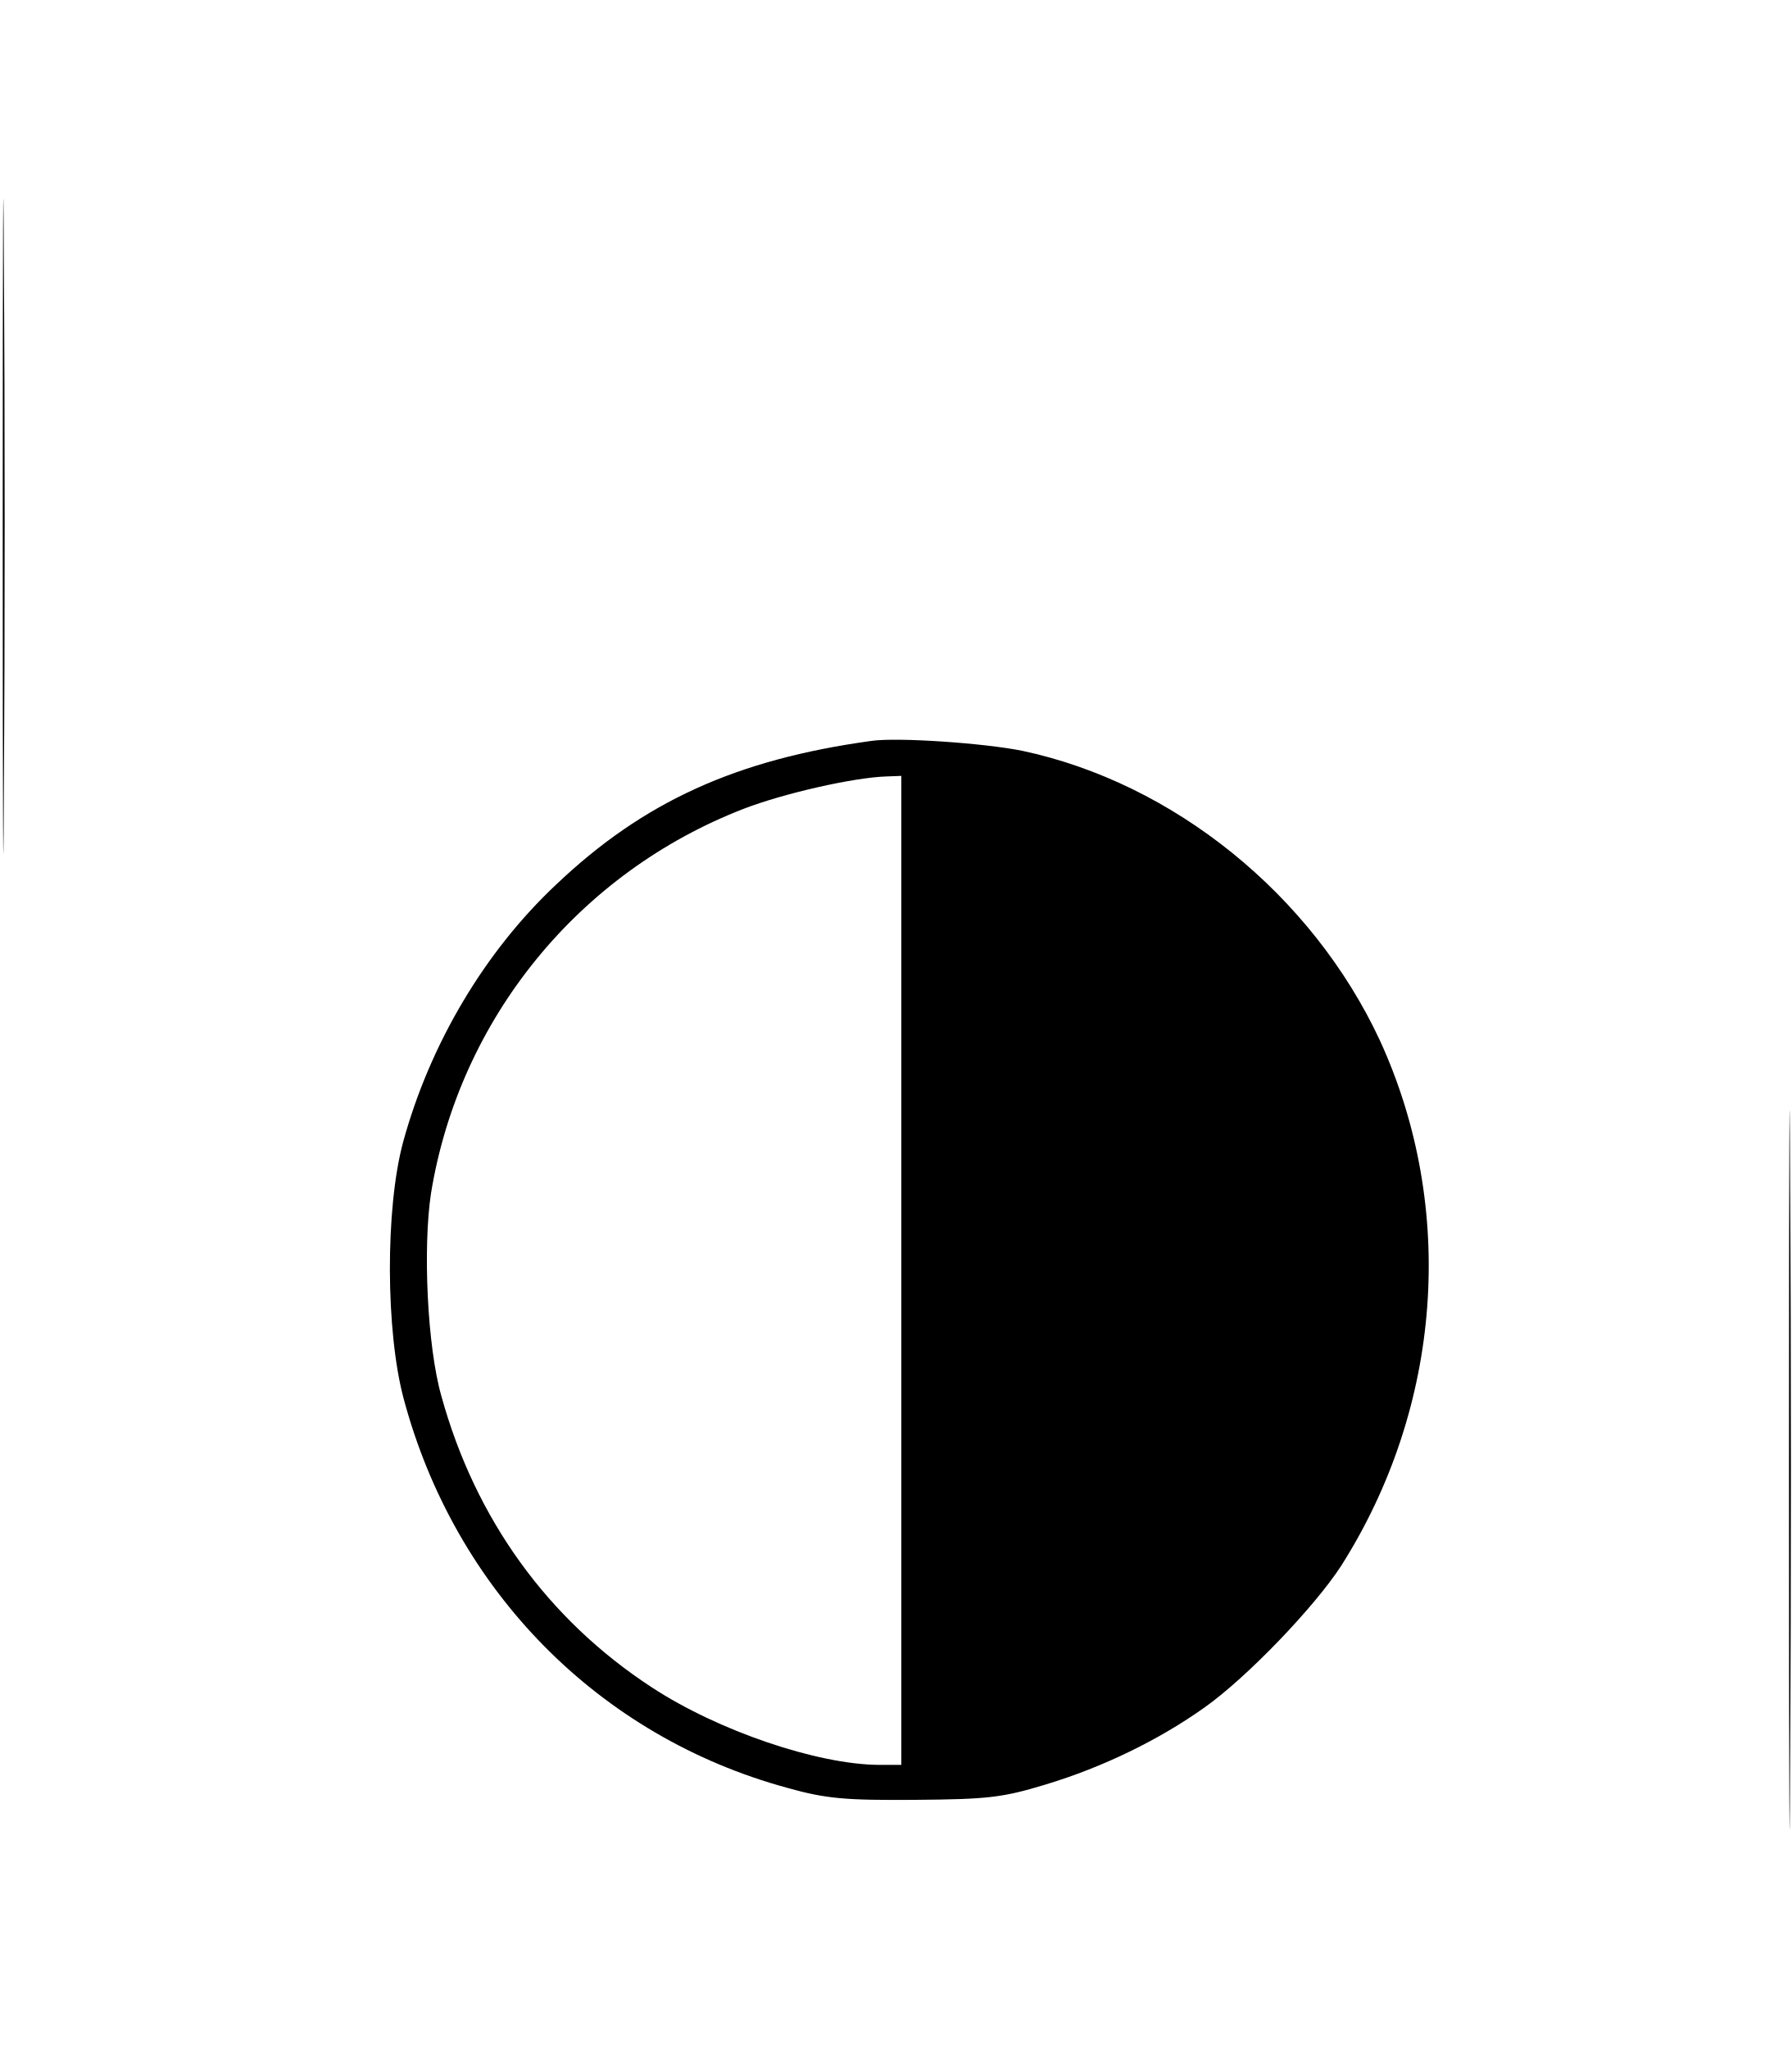
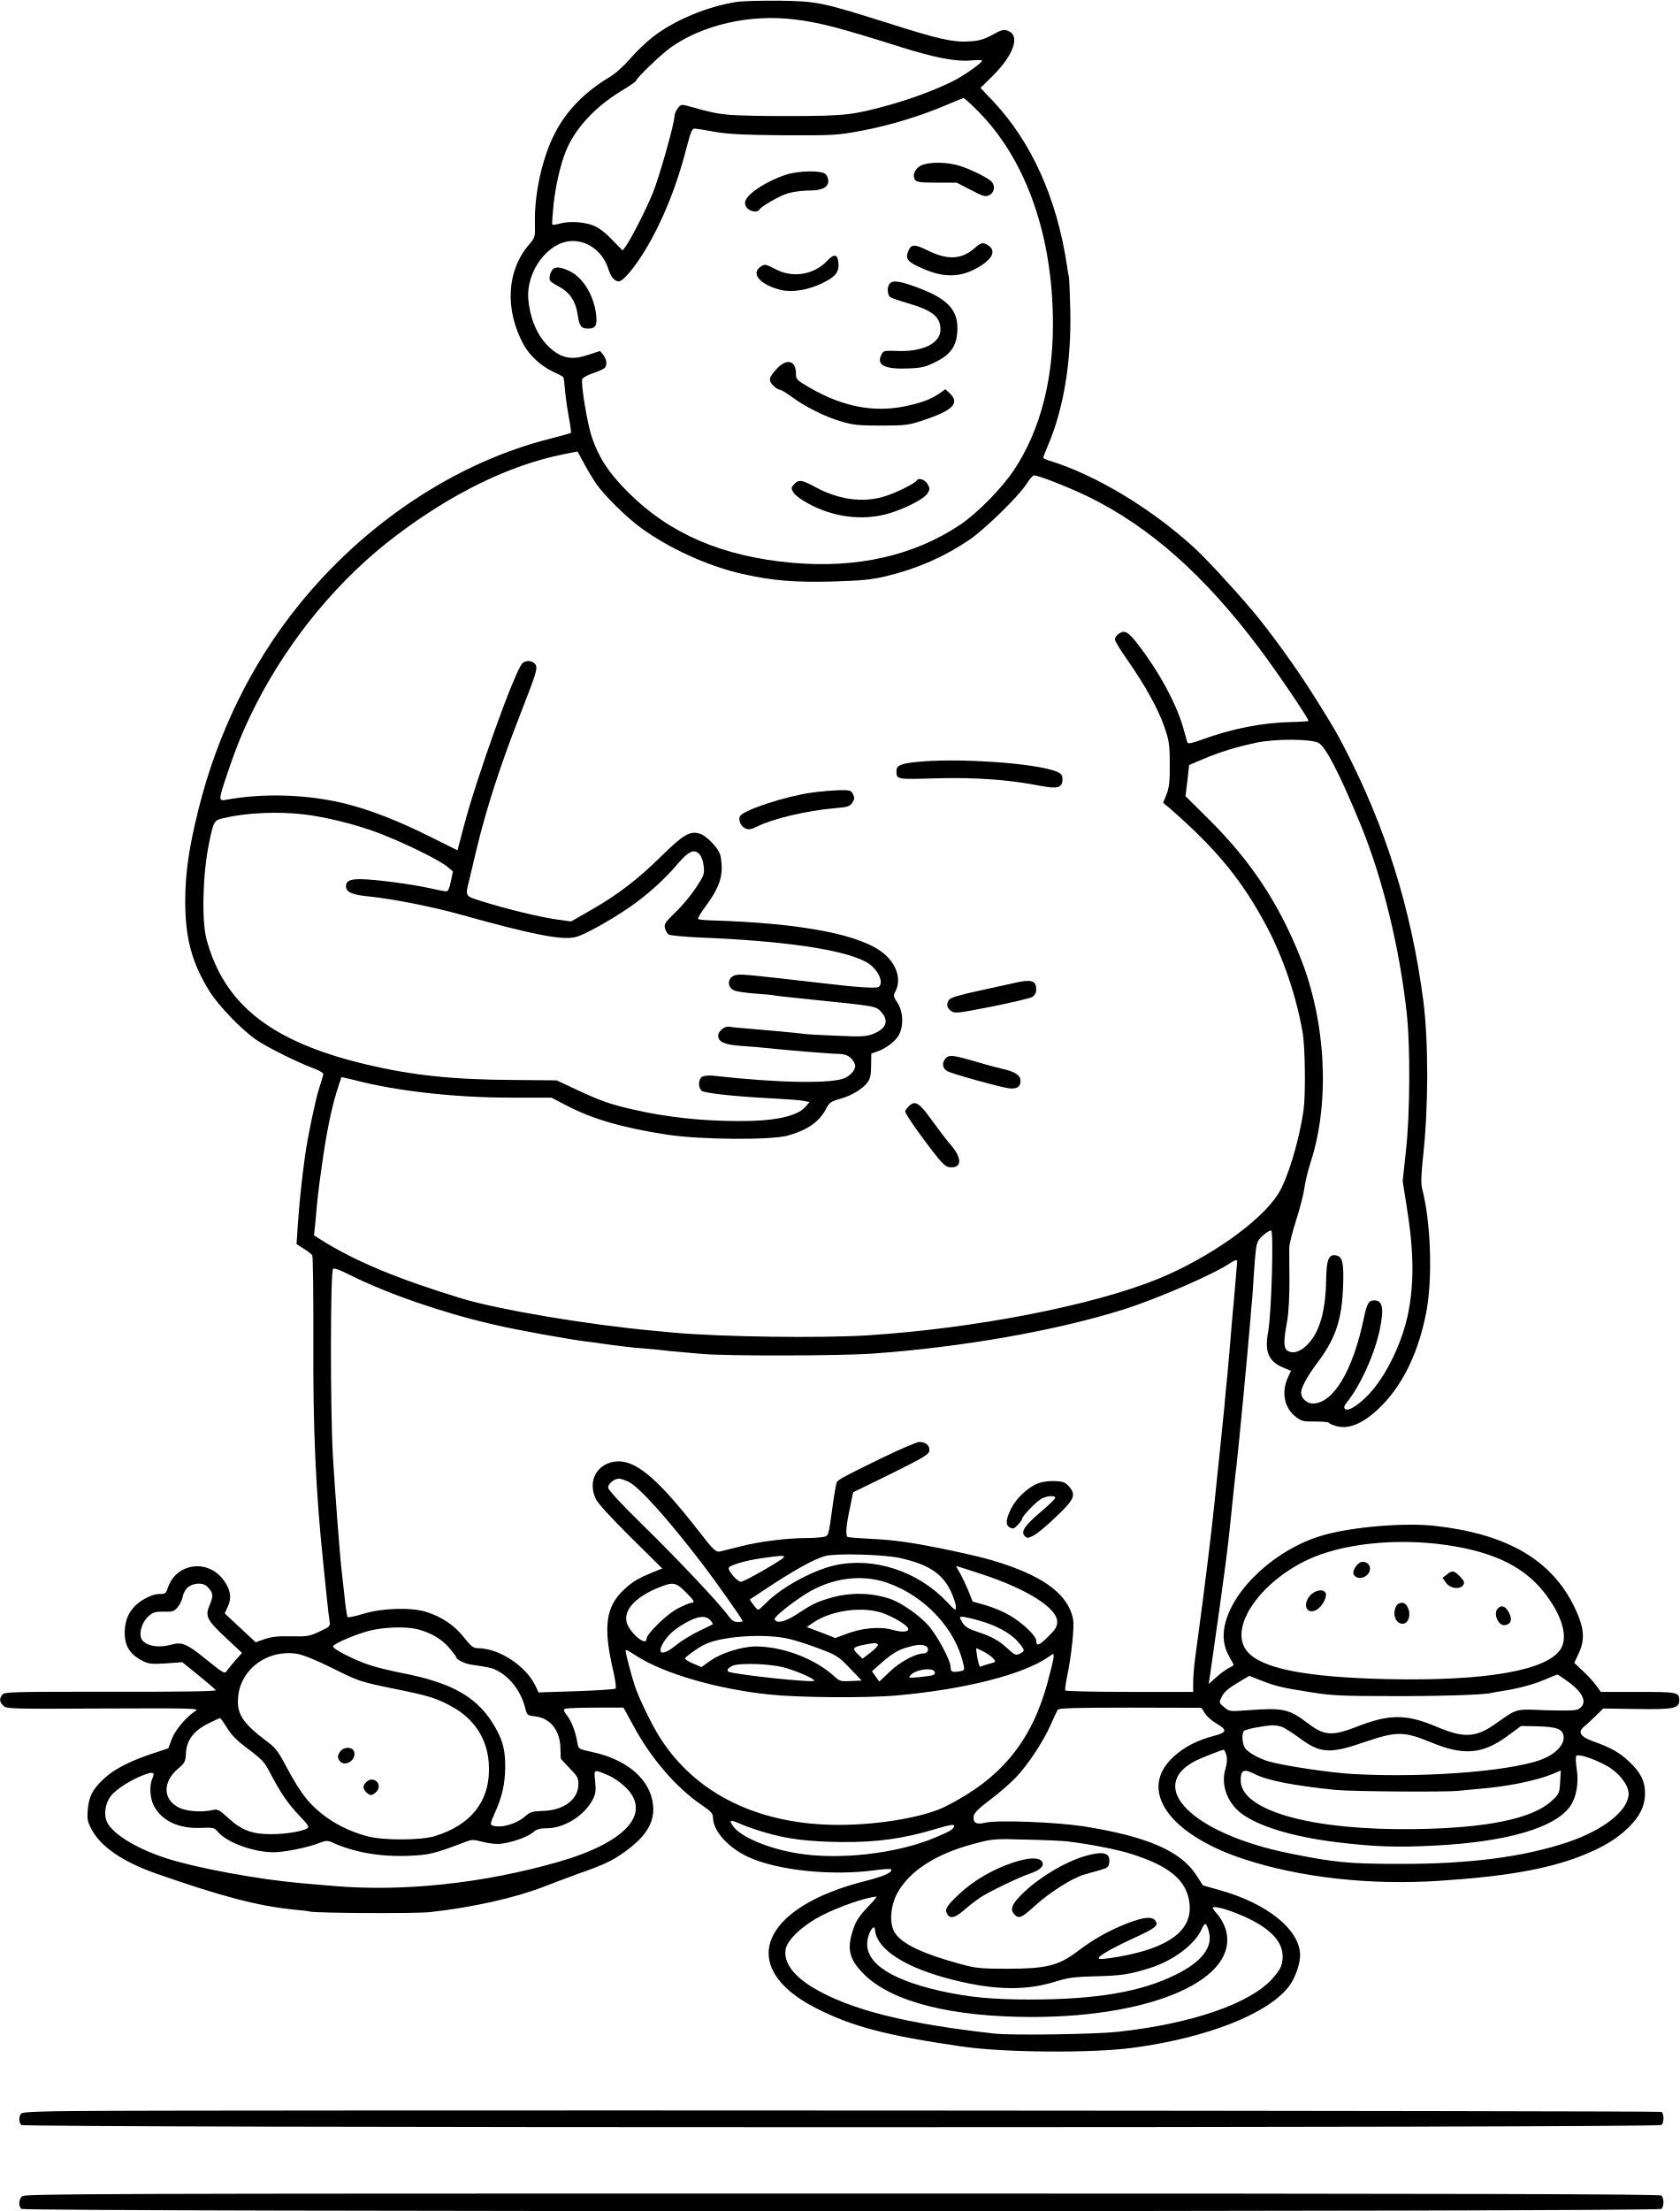
- <svg xmlns="http://www.w3.org/2000/svg" version="1.0" width="328pt" height="375pt" viewBox="0 0 328 375" preserveAspectRatio="xMidYMid meet">
-   <g transform="translate(0,375) scale(0.1,-0.1)" fill="#000000" stroke="none">
-     <path d="M5 2785 c0 -533 1 -750 2 -482 2 269 2 705 0 970 -1 265 -2 46 -2 -488z" />
-     <path d="M1595 2394 c-247 -34 -417 -111 -577 -263 -131 -123 -231 -292 -280 -471 -33 -122 -32 -347 1 -470 94 -351 357 -618 702 -712 71 -20 107 -23 234 -22 133 1 160 4 239 28 106 32 208 82 291 141 79 56 202 185 250 259 185 291 212 655 71 962 -124 266 -377 471 -655 530 -70 14 -228 25 -276 18z m55 -969 l0 -905 -42 0 c-112 1 -293 62 -415 142 -190 124 -323 308 -385 533 -26 91 -34 272 -19 371 52 319 270 587 573 704 73 28 200 57 261 59 l27 1 0 -905z" />
-     <path d="M3275 1060 c0 -586 1 -825 2 -533 2 293 2 773 0 1065 -1 293 -2 54 -2 -532z" />
+ <svg xmlns="http://www.w3.org/2000/svg" version="1.0" width="961pt" height="1265pt" viewBox="0 0 961 1265" preserveAspectRatio="xMidYMid meet">
+   <g transform="translate(0,1265) scale(0.1,-0.1)" fill="#000000" stroke="none">
+     <path d="M4216 12639 c-166 -25 -358 -105 -481 -201 -38 -30 -97 -86 -130 -125 -36 -42 -84 -85 -120 -106 -139 -84 -242 -189 -308 -316 -72 -137 -119 -345 -116 -513 2 -86 1 -87 -34 -128 -128 -149 -139 -371 -31 -571 35 -64 101 -124 170 -156 29 -13 55 -27 58 -31 2 -4 7 -41 10 -82 4 -41 14 -110 22 -153 9 -43 13 -81 11 -84 -3 -2 -56 -17 -119 -33 -536 -135 -1060 -481 -1441 -955 -267 -332 -462 -728 -571 -1165 -55 -221 -76 -364 -76 -528 0 -209 38 -351 138 -512 53 -86 191 -228 274 -283 69 -45 231 -125 316 -157 34 -12 62 -28 62 -34 0 -6 -11 -45 -25 -87 -21 -66 -64 -273 -79 -379 -20 -146 -32 -261 -42 -401 l-7 -107 41 -26 c22 -14 44 -31 49 -38 4 -7 7 -224 6 -483 -2 -521 14 -868 57 -1280 5 -49 14 -137 20 -195 6 -58 13 -119 16 -135 5 -29 2 -32 -56 -59 -57 -27 -70 -30 -164 -28 -75 2 -114 -3 -152 -16 l-51 -18 -88 82 -89 83 18 40 c23 50 16 94 -24 150 -90 124 -273 99 -320 -45 -10 -31 -15 -34 -49 -34 -24 0 -56 -11 -91 -32 -68 -41 -102 -98 -106 -176 -4 -84 26 -136 101 -174 35 -18 51 -20 134 -15 l94 7 93 -75 c51 -42 96 -80 99 -85 4 -7 -204 -10 -602 -9 -568 0 -608 -1 -620 -17 -18 -24 -16 -41 6 -63 18 -18 39 -19 573 -16 506 2 551 1 528 -13 -53 -34 -118 -110 -137 -162 l-20 -53 -97 -32 c-130 -44 -216 -89 -275 -145 -63 -60 -82 -99 -89 -176 -4 -54 -1 -68 24 -114 53 -97 177 -182 364 -248 379 -133 586 -187 795 -208 39 -3 79 -8 90 -11 43 -9 605 -12 685 -3 240 26 489 82 651 145 52 20 141 54 199 75 149 52 194 74 264 124 124 89 174 170 163 270 -15 144 -147 259 -348 302 -79 17 -79 17 -85 53 -10 62 -33 122 -59 156 -21 28 -22 34 -9 39 9 3 87 6 174 6 l158 0 53 -97 c102 -191 247 -360 397 -462 50 -34 62 -47 62 -69 1 -78 86 -173 203 -227 168 -77 479 -109 726 -75 45 6 86 9 89 5 15 -15 -36 -39 -142 -66 -605 -151 -742 -495 -289 -727 207 -106 403 -158 838 -221 242 -35 743 -39 980 -7 423 57 771 194 891 351 35 46 64 127 64 178 0 145 -187 297 -461 373 l-95 27 -35 54 c-89 142 -283 226 -649 284 -158 24 -490 37 -560 21 -52 -13 -73 -2 -68 37 2 18 27 43 93 93 50 37 116 95 149 129 70 74 158 207 200 304 17 39 35 76 39 83 6 9 100 12 415 12 l407 -1 20 -31 c11 -18 40 -44 65 -58 65 -38 63 -52 -15 -72 -93 -25 -166 -62 -226 -116 -210 -188 -38 -443 394 -587 324 -107 724 -152 1122 -126 383 25 618 67 810 141 127 50 205 97 273 163 67 66 95 123 96 196 0 70 -25 120 -92 183 -55 52 -106 80 -202 114 -78 28 -94 54 -53 87 14 12 45 40 67 62 l41 40 193 -3 c211 -3 242 3 242 51 0 45 -12 47 -236 47 l-213 0 -27 37 c-15 21 -49 58 -76 83 l-49 46 27 58 c36 78 29 148 -26 261 -131 271 -386 419 -800 465 -168 19 -462 -5 -629 -51 -271 -74 -526 -306 -572 -518 -14 -66 -6 -124 26 -180 14 -23 25 -45 25 -47 0 -2 -14 -11 -31 -19 -16 -9 -49 -33 -71 -53 l-41 -37 6 40 c88 614 104 733 132 1020 9 83 17 164 20 180 9 70 67 677 80 840 3 39 7 90 10 115 2 25 7 90 10 145 9 136 13 173 25 195 12 22 58 60 74 60 16 0 2 -481 -17 -580 -21 -113 2 -168 83 -203 l48 -20 -19 -41 c-37 -83 -19 -172 46 -222 34 -26 45 -28 111 -27 41 0 77 -3 80 -8 2 -5 23 -13 44 -19 75 -20 165 22 264 125 119 124 203 300 247 522 38 193 28 517 -22 709 -8 32 -7 77 5 190 31 281 31 657 1 889 -69 526 -217 997 -453 1450 -49 94 -52 100 -160 273 -106 171 -262 387 -368 512 -118 139 -267 299 -335 361 -247 224 -558 410 -816 491 -24 7 -43 16 -43 19 0 4 13 38 29 75 88 207 132 476 126 764 -2 96 -6 184 -8 195 -3 11 -8 40 -11 65 -58 385 -202 706 -422 940 l-73 77 70 69 c122 121 159 233 86 258 -23 9 -38 5 -89 -24 -49 -26 -76 -34 -132 -37 -91 -6 -176 13 -471 107 -368 116 -399 123 -615 126 -102 1 -212 -2 -244 -7z m329 -100 c142 -17 258 -47 609 -158 192 -60 317 -85 399 -77 37 3 67 3 67 -1 0 -14 -114 -93 -180 -124 -96 -46 -221 -93 -345 -128 -212 -59 -255 -64 -560 -65 -154 -1 -317 3 -362 7 -78 8 -102 13 -227 48 -46 13 -49 13 -67 -10 -10 -13 -19 -33 -19 -45 0 -41 -88 -353 -125 -442 -40 -98 -126 -265 -154 -303 l-18 -24 -64 65 c-46 47 -78 69 -113 81 -56 19 -134 22 -185 7 -19 -5 -37 -7 -40 -5 -3 3 1 56 7 117 13 112 38 221 69 300 50 128 166 255 316 346 48 29 87 56 87 60 0 13 142 150 195 188 184 132 455 194 710 163z m1053 -526 c264 -267 416 -679 427 -1163 9 -349 -67 -655 -221 -887 -68 -104 -211 -249 -309 -315 -264 -177 -590 -251 -960 -218 -399 35 -704 166 -941 404 -112 112 -168 198 -208 318 -26 77 -63 305 -54 329 3 8 30 23 59 33 30 10 60 23 67 29 18 14 15 51 -6 77 l-18 22 -67 -22 c-84 -29 -140 -22 -200 23 -80 62 -129 160 -143 287 -18 167 116 345 258 341 89 -2 169 -65 199 -159 14 -45 36 -72 60 -72 24 0 90 78 150 177 101 167 181 365 238 588 24 92 31 110 47 109 11 0 64 -9 119 -19 79 -13 163 -17 395 -19 281 -1 302 0 440 26 157 29 342 85 485 147 50 21 94 39 98 40 5 1 43 -34 85 -76z m-2186 -2131 c45 -65 169 -188 253 -250 160 -118 388 -222 585 -266 175 -39 300 -49 520 -43 160 5 214 10 300 30 178 43 334 111 478 209 89 61 284 251 327 320 17 27 35 48 42 48 27 0 198 -67 311 -122 351 -171 666 -451 979 -868 107 -143 287 -409 281 -415 -2 -2 -46 -5 -98 -6 -163 -3 -341 -38 -513 -101 -57 -21 -79 -25 -82 -16 -2 7 -14 47 -25 88 -40 137 -137 317 -257 472 -56 73 -76 85 -109 63 -13 -8 -24 -23 -24 -33 0 -9 32 -62 71 -117 97 -138 177 -281 212 -383 27 -78 31 -100 31 -212 1 -101 -3 -134 -18 -174 l-20 -49 35 -29 c268 -233 416 -412 558 -679 94 -177 170 -400 206 -609 14 -81 17 -355 5 -439 -25 -178 -91 -395 -145 -481 -100 -159 -395 -367 -690 -488 -375 -152 -1049 -283 -1660 -322 -272 -17 -834 -9 -1105 15 -30 3 -82 8 -115 11 -372 33 -891 121 -1100 184 -371 113 -615 215 -807 336 l-41 26 7 66 c13 150 18 193 37 327 25 183 55 331 86 430 14 44 26 81 27 82 1 1 35 -7 76 -17 237 -62 571 -100 891 -100 l235 0 88 -46 c148 -77 316 -126 575 -166 190 -29 593 -32 690 -5 115 33 181 79 221 158 16 30 27 38 77 52 66 18 129 56 158 95 15 21 20 43 20 96 l1 68 37 13 c48 17 103 59 121 94 29 54 24 136 -9 185 -23 35 -24 39 -10 66 33 64 8 149 -62 210 -126 111 -466 178 -990 194 -40 1 -75 5 -78 8 -4 3 15 35 41 70 68 92 94 152 94 220 0 31 -4 68 -10 82 -15 40 -78 104 -114 116 -57 18 -95 -4 -224 -131 -134 -132 -244 -216 -402 -307 l-112 -64 -86 12 c-93 13 -295 62 -429 105 -93 29 -91 26 -68 119 8 34 26 109 40 168 57 240 138 489 253 783 92 236 100 261 86 283 -15 24 -57 27 -76 5 -45 -51 -260 -650 -333 -928 l-37 -140 -171 85 c-174 86 -326 145 -463 180 -216 55 -475 64 -691 24 -43 -8 -43 -1 6 144 57 170 95 261 166 402 193 378 479 723 805 968 321 242 642 398 945 461 l90 18 38 -70 c20 -38 52 -90 69 -115z m4133 -1482 c41 -21 122 -178 242 -470 126 -307 224 -709 264 -1085 20 -187 18 -568 -5 -776 l-19 -177 21 -133 c44 -267 46 -453 8 -634 -33 -153 -112 -321 -201 -428 -63 -75 -139 -127 -158 -108 -8 8 -5 18 11 38 79 99 158 274 188 416 25 122 17 167 -32 167 -31 0 -42 -18 -59 -101 -63 -302 -175 -489 -293 -489 -31 0 -62 26 -66 57 -5 26 35 100 94 178 103 136 139 245 146 435 5 135 -3 172 -42 178 -41 6 -53 -25 -55 -141 -3 -178 -37 -298 -106 -369 -40 -41 -81 -55 -112 -38 -26 13 -27 55 -6 166 9 50 14 134 14 233 -1 86 -1 172 -1 192 0 20 18 92 40 160 22 68 43 151 47 184 4 33 20 98 35 145 112 342 89 804 -59 1173 -123 309 -284 552 -521 787 l-136 135 11 89 10 89 80 34 c98 41 185 68 301 93 109 24 311 23 359 0z m-5809 -409 c129 -15 301 -58 428 -106 141 -53 352 -156 396 -194 l32 -27 -12 -57 c-7 -37 -16 -57 -26 -57 -8 0 -54 9 -103 20 -105 23 -314 50 -391 50 -57 0 -80 -11 -80 -40 0 -35 34 -50 141 -60 126 -13 358 -59 505 -100 427 -119 591 -151 669 -131 49 12 200 96 310 172 97 67 199 158 270 243 67 78 98 92 129 57 11 -12 21 -42 23 -68 5 -44 1 -54 -45 -123 -27 -41 -79 -104 -116 -139 -58 -56 -66 -68 -61 -90 3 -14 13 -31 20 -37 9 -6 86 -14 182 -18 474 -19 808 -67 944 -137 68 -34 112 -119 77 -146 -12 -9 -135 -1 -313 21 -27 3 -151 17 -274 31 -205 23 -227 23 -248 9 -32 -20 -28 -64 7 -80 14 -7 70 -15 125 -19 55 -4 102 -8 105 -10 3 -2 100 -12 215 -24 373 -38 366 -37 398 -71 46 -51 29 -96 -48 -126 -40 -15 -67 -16 -203 -10 -86 3 -173 8 -192 11 -45 6 -234 23 -330 31 -41 3 -85 7 -97 10 -25 5 -63 -26 -63 -51 0 -36 34 -52 131 -59 52 -3 112 -9 134 -11 107 -12 388 -35 427 -35 45 0 77 -21 91 -61 7 -22 -17 -55 -54 -75 -70 -36 -384 -31 -762 12 -21 2 -47 -1 -58 -6 -23 -13 -26 -62 -3 -81 17 -14 194 -33 416 -44 76 -4 152 -10 169 -14 l32 -6 -24 -28 c-49 -55 -180 -83 -394 -81 -205 1 -403 23 -583 64 -135 30 -197 52 -327 113 l-120 56 -245 2 c-352 2 -584 27 -845 89 -541 129 -811 340 -913 715 -29 107 -22 376 14 549 26 128 29 133 82 145 131 31 307 39 458 22z m5344 -2558 c0 -5 -7 -84 -15 -178 -9 -93 -22 -249 -30 -345 -8 -95 -17 -192 -20 -215 -2 -22 -6 -67 -9 -100 -3 -33 -15 -148 -26 -255 -11 -107 -27 -258 -35 -335 -9 -77 -17 -156 -20 -175 -2 -19 -9 -75 -15 -125 -10 -87 -47 -370 -71 -544 -6 -46 -11 -108 -11 -137 l0 -54 -364 0 c-199 0 -365 4 -368 8 -2 4 2 39 10 77 25 118 43 287 35 330 -26 136 -156 238 -406 320 -92 30 -154 45 -355 87 -160 32 -271 48 -385 53 -71 4 -136 8 -143 11 -15 5 -11 65 15 182 l15 74 217 106 c185 92 216 110 219 131 5 29 -20 51 -57 51 -14 0 -109 -41 -211 -90 -227 -111 -253 -125 -262 -142 -3 -7 -14 -67 -23 -133 -25 -181 -22 -172 -57 -179 -17 -3 -61 -6 -99 -6 -107 0 -264 -20 -369 -47 -52 -13 -107 -27 -121 -30 -23 -4 -36 8 -126 124 -240 307 -364 408 -479 390 -102 -17 -151 -114 -105 -212 11 -25 88 -109 200 -220 l181 -179 -53 -21 c-84 -35 -117 -54 -164 -98 -108 -99 -123 -215 -62 -474 11 -48 16 -90 12 -94 -4 -4 -105 -11 -224 -15 l-217 -7 -17 36 c-55 116 -208 216 -330 217 -26 0 -39 10 -81 63 -54 68 -125 116 -213 144 -86 28 -252 23 -361 -10 -47 -14 -88 -23 -91 -19 -3 4 -12 59 -18 122 -7 63 -14 129 -16 145 -9 71 -38 448 -50 655 -15 259 -15 1054 1 1070 6 6 38 -5 89 -31 219 -110 536 -220 833 -288 128 -30 420 -83 532 -97 30 -3 64 -8 75 -10 11 -2 40 -6 65 -9 25 -3 61 -8 80 -10 19 -3 67 -7 105 -10 39 -3 86 -8 105 -10 19 -3 64 -7 100 -10 36 -3 92 -8 125 -11 138 -13 794 -12 985 2 503 36 1040 130 1423 250 196 61 531 207 619 269 24 16 38 19 38 8z m-3481 -1262 c62 -32 223 -211 422 -471 73 -95 229 -316 229 -325 0 -3 -13 -5 -28 -5 -21 0 -35 9 -54 35 -48 68 -285 319 -485 515 -131 128 -203 206 -203 219 0 22 35 51 63 51 10 0 35 -9 56 -19z m4680 -361 c285 -42 460 -132 578 -298 86 -119 114 -229 76 -294 -75 -125 -425 -187 -993 -175 -475 11 -730 62 -807 164 -100 131 73 387 348 518 198 94 511 127 798 85z m-3129 -74 c163 -36 243 -89 291 -190 16 -34 29 -73 29 -88 0 -26 -3 -24 -52 28 -166 175 -419 258 -641 208 -129 -29 -309 -128 -397 -219 -19 -19 -37 -35 -41 -35 -4 0 -17 13 -28 29 l-21 29 83 55 c165 110 282 175 347 194 58 17 338 10 430 -11z m-665 4 c-11 -17 -226 -140 -245 -140 -19 0 -70 57 -70 78 0 15 91 43 189 57 111 16 134 17 126 5z m1126 -94 c265 -86 439 -196 439 -275 0 -27 -10 -44 -49 -82 -53 -54 -71 -60 -71 -27 0 29 -80 105 -156 148 -32 19 -93 44 -134 56 l-74 21 -26 65 c-15 36 -37 81 -49 102 -12 20 -21 36 -18 36 2 0 65 -20 138 -44z m-536 -51 c218 -75 395 -265 439 -471 7 -30 5 -32 -26 -37 -40 -6 -48 -2 -48 25 0 39 -79 185 -130 241 -50 55 -145 122 -205 145 -104 39 -230 44 -344 12 -86 -24 -112 -37 -203 -97 -66 -43 -116 -54 -125 -27 -4 13 96 93 182 147 144 89 315 112 460 62z m-3891 -21 c36 -35 39 -53 17 -104 -29 -67 -19 -87 92 -191 l92 -86 -35 -39 c-19 -22 -42 -49 -50 -61 -15 -21 -16 -21 -119 62 -111 90 -139 102 -198 86 -84 -24 -165 -5 -177 42 -9 37 12 93 45 121 25 22 40 26 87 25 49 -2 59 2 78 25 13 14 26 42 30 61 3 20 17 44 31 55 31 24 86 26 107 4z m2738 -31 c50 -49 57 -63 35 -63 -8 0 -41 -14 -75 -31 -62 -30 -182 -147 -182 -175 0 -50 -104 40 -115 99 -13 69 53 140 182 193 83 34 100 32 155 -23z m1135 -124 c63 -24 134 -67 140 -86 7 -20 -34 -24 -89 -8 -75 21 -178 11 -275 -27 l-53 -20 -52 21 c-29 11 -66 25 -82 31 l-29 11 36 25 c106 72 288 96 404 53z m-992 -39 c10 -11 16 -22 14 -23 -2 -2 -38 -19 -79 -39 -41 -19 -101 -56 -133 -82 -76 -62 -112 -52 -69 19 28 44 64 76 129 112 67 38 112 42 138 13z m1535 -1 c99 -27 184 -73 226 -123 41 -47 41 -53 9 -68 -22 -10 -29 -7 -69 30 -51 47 -87 67 -176 97 -51 17 -69 29 -83 53 -18 31 -18 32 0 32 10 0 52 -9 93 -21z m-3213 -50 c76 -19 137 -54 182 -105 22 -26 41 -50 41 -54 0 -14 47 -38 86 -44 103 -15 121 -19 147 -33 77 -39 138 -120 162 -213 11 -44 12 -45 58 -50 86 -10 141 -79 144 -180 1 -30 2 -58 2 -61 1 -3 24 -28 51 -56 43 -43 50 -56 50 -90 0 -88 -83 -151 -204 -154 -60 -2 -73 -6 -101 -31 -51 -45 -142 -70 -188 -52 -13 4 -10 16 14 70 42 92 59 167 60 260 1 96 -12 150 -53 224 -97 176 -244 262 -543 319 -60 12 -139 31 -175 43 -93 30 -222 96 -214 110 11 17 131 68 208 88 84 21 206 25 273 9z m2126 -55 c40 -9 119 -35 177 -57 98 -37 110 -45 173 -111 l68 -71 -62 -3 c-54 -3 -65 0 -88 21 -112 105 -298 177 -457 177 -75 0 -195 -37 -255 -79 l-55 -39 -47 20 c-26 11 -47 24 -47 29 0 8 66 56 108 78 93 49 342 67 485 35z m511 -33 c3 -5 -15 -25 -41 -45 l-47 -36 -28 27 c-33 31 -27 40 33 52 60 12 77 12 83 2z m270 -7 c27 -10 20 -44 -9 -44 -45 0 -135 -48 -194 -105 l-59 -56 -21 29 -21 30 38 34 c67 60 106 86 157 101 56 17 86 20 109 11z m334 -33 c20 -10 45 -28 55 -39 19 -20 18 -21 -25 -32 -23 -7 -46 -14 -49 -16 -3 -2 -10 21 -16 51 -5 30 -8 55 -6 55 2 0 20 -9 41 -19z m-1983 -27 c157 -100 460 -188 758 -219 169 -18 561 -21 732 -5 391 35 723 120 868 222 26 19 27 19 27 0 0 -10 -16 -77 -35 -148 -92 -338 -267 -550 -583 -709 -122 -61 -375 -105 -607 -106 -459 -1 -820 174 -1027 497 -47 74 -124 231 -147 304 -18 55 -51 181 -51 196 0 8 11 3 65 -32z m-1739 -70 c146 -73 156 -76 340 -114 208 -42 247 -54 336 -102 129 -69 205 -183 215 -324 15 -208 -94 -355 -312 -420 -82 -24 -294 -24 -383 0 -145 39 -269 116 -352 219 -28 34 -76 111 -107 171 -49 93 -65 115 -112 150 -145 109 -178 161 -168 260 16 159 169 270 336 244 37 -6 108 -35 207 -84z m2576 7 c73 -19 178 -65 178 -77 0 -14 -465 36 -492 52 -12 8 1 24 26 34 40 17 209 11 288 -9z m868 -31 c0 -14 -10 -17 -85 -25 -63 -6 -68 -6 -56 9 31 37 141 49 141 16z m3627 -54 c89 -65 110 -126 53 -156 -13 -7 -77 -8 -182 -5 -183 7 -160 13 -295 -81 -108 -76 -178 -79 -333 -13 -173 73 -268 73 -455 0 -142 -55 -187 -52 -280 19 -109 83 -142 90 -345 75 -104 -8 -106 -7 -135 18 -30 25 -30 25 -13 60 12 25 37 47 87 77 l70 42 63 -25 c84 -33 118 -42 283 -68 124 -20 178 -23 465 -23 288 -1 536 7 580 19 8 2 31 6 50 9 88 13 181 37 245 64 39 17 73 30 76 31 4 1 33 -19 66 -43z m-7678 -261 c24 -41 56 -73 121 -122 78 -58 94 -74 126 -137 59 -113 102 -176 167 -244 49 -51 58 -65 47 -72 -28 -18 -125 -34 -205 -34 -110 -1 -172 22 -247 91 -54 49 -62 54 -91 47 -63 -14 -151 -8 -195 15 -90 46 -92 145 -5 220 41 34 44 42 47 89 3 74 43 128 125 170 35 17 67 32 70 32 4 0 21 -25 40 -55z m6037 5 c15 -6 58 -33 95 -60 125 -93 176 -97 384 -25 177 60 220 60 375 -4 186 -77 293 -68 436 36 l79 58 94 -2 c113 -3 145 -16 149 -59 4 -40 -34 -87 -97 -118 -146 -75 -672 -120 -1106 -96 -131 7 -389 46 -480 71 -54 15 -110 45 -135 71 -20 22 -27 82 -12 104 7 10 104 29 164 33 15 0 39 -4 54 -9z m-318 -162 c6 -22 4 -49 -6 -81 -26 -89 11 -190 90 -251 99 -75 295 -135 548 -166 214 -26 344 -31 565 -19 411 21 689 103 772 227 35 52 48 131 36 210 -6 38 -7 71 -2 76 12 13 99 -16 174 -57 69 -38 125 -110 125 -159 0 -95 -140 -207 -346 -277 -255 -86 -567 -126 -964 -125 -291 0 -372 8 -630 60 -554 112 -827 381 -538 530 32 16 146 61 160 63 4 1 11 -14 16 -31z m-3531 -118 c23 -10 62 -37 87 -60 163 -150 12 -321 -380 -433 -429 -123 -890 -172 -1289 -137 -66 5 -149 13 -185 16 -233 20 -595 86 -765 141 -168 54 -305 136 -341 205 -22 43 -13 109 20 152 29 38 116 94 189 121 54 20 65 16 49 -20 -18 -39 -14 -111 7 -154 46 -89 143 -135 274 -129 67 3 74 1 94 -23 58 -68 237 -127 350 -115 78 8 180 31 234 53 33 13 45 13 67 3 125 -57 273 -84 437 -78 121 5 148 11 329 80 34 13 46 14 90 2 28 -8 70 -14 92 -14 57 0 167 35 202 65 24 20 41 25 83 25 98 0 214 73 261 164 17 33 19 51 14 104 -8 72 -10 71 81 32z m3693 10 c73 -37 221 -66 465 -91 93 -9 632 -13 700 -5 17 2 68 7 115 11 160 12 334 47 429 87 l43 18 -4 -66 c-4 -65 -5 -68 -51 -110 -111 -100 -368 -153 -777 -159 -593 -9 -1000 105 -1000 279 0 60 18 68 80 36z m-2803 -334 c130 -38 247 -53 440 -55 199 -2 357 20 535 74 76 23 108 29 108 20 0 -19 -18 -31 -110 -69 -218 -92 -553 -130 -791 -89 -167 28 -321 94 -364 155 -25 36 -18 39 39 14 29 -13 94 -36 143 -50z m1728 -51 c126 -15 287 -46 365 -71 224 -70 321 -152 337 -283 18 -154 -114 -255 -404 -306 -50 -9 -100 -15 -110 -13 -26 6 46 50 186 115 131 60 151 75 135 101 -18 29 -66 25 -160 -11 -110 -43 -197 -92 -290 -163 -106 -80 -178 -98 -399 -98 -151 0 -181 3 -265 26 -215 58 -335 114 -378 178 -34 50 -28 153 13 229 70 127 222 225 439 282 108 29 116 29 296 24 102 -2 208 -7 235 -10z m-1131 -367 c-58 -61 -76 -88 -93 -141 -36 -109 -21 -168 63 -252 159 -159 501 -245 965 -245 700 1 1188 222 1105 502 -8 26 -28 63 -44 82 -17 18 -30 37 -30 41 0 12 68 -4 139 -33 174 -69 261 -151 261 -245 0 -50 -12 -75 -58 -127 -127 -143 -462 -259 -887 -305 -128 -14 -606 -21 -703 -10 -515 57 -832 138 -1043 265 -112 69 -166 145 -153 218 11 56 99 138 209 194 102 51 242 100 310 107 5 1 -13 -23 -41 -51z m1944 -150 c24 -88 -40 -172 -188 -245 -198 -99 -454 -143 -835 -143 -219 0 -350 13 -513 49 -310 70 -453 177 -413 311 13 45 36 69 38 40 9 -114 175 -220 453 -289 239 -59 414 -61 585 -7 67 21 105 26 230 29 147 4 190 11 308 48 130 41 253 133 292 218 20 46 28 44 43 -11z" />
+     <path d="M5280 11707 c-40 -14 -62 -56 -44 -85 10 -14 29 -17 125 -17 l114 0 81 -42 c71 -37 83 -40 105 -30 29 15 36 52 14 77 -25 27 -152 87 -213 99 -68 14 -137 13 -182 -2z" />
+     <path d="M4500 11651 c-112 -36 -221 -107 -235 -152 -4 -13 0 -28 11 -40 18 -20 59 -26 68 -10 14 22 116 80 165 95 30 9 84 16 121 16 75 0 110 18 110 55 0 13 -7 31 -16 39 -22 22 -152 20 -224 -3z" />
+     <path d="M5577 11230 c-74 -65 -154 -69 -266 -14 -81 40 -98 39 -116 -10 -14 -40 2 -57 91 -95 103 -45 190 -48 274 -10 109 51 148 108 98 143 -31 22 -43 20 -81 -14z" />
+     <path d="M4735 11159 c-77 -82 -200 -102 -299 -48 -54 28 -59 29 -82 14 -62 -40 -2 -107 120 -135 64 -14 155 2 234 41 74 36 95 63 90 116 -4 49 -25 53 -63 12z" />
+     <path d="M3162 11108 c-15 -20 -22 -52 -14 -64 4 -6 23 -19 42 -29 68 -34 104 -85 116 -167 10 -65 20 -78 59 -78 45 0 55 20 45 90 -16 110 -78 206 -155 241 -47 22 -79 24 -93 7z" />
+     <path d="M5092 11028 c-16 -16 -15 -63 1 -77 8 -6 54 -22 103 -36 140 -41 186 -78 186 -150 0 -79 -101 -129 -249 -123 -73 3 -78 2 -89 -21 -31 -60 19 -85 157 -79 73 3 97 9 153 37 83 41 117 87 124 167 10 122 -46 189 -212 253 -111 42 -153 50 -174 29z" />
+     <path d="M4448 10543 c-49 -52 -53 -69 -23 -99 13 -13 30 -24 38 -24 7 0 37 -18 66 -39 77 -58 195 -117 287 -143 67 -20 102 -23 229 -23 147 1 152 1 263 39 148 51 184 92 127 146 l-25 23 -37 -26 c-48 -33 -107 -54 -201 -73 -178 -34 -350 0 -535 106 -78 45 -82 49 -82 82 0 75 -51 89 -107 31z" />
+     <path d="M5246 9901 c-11 -18 -119 -71 -184 -91 -121 -38 -261 -19 -390 50 -84 46 -101 48 -128 19 -17 -18 -17 -23 -4 -46 8 -15 46 -43 85 -64 143 -78 308 -99 453 -59 96 27 207 83 229 116 15 24 15 29 2 53 -15 27 -52 40 -63 22z" />
+     <path d="M5231 8289 c-78 -9 -101 -20 -101 -49 0 -50 -3 -50 228 -43 226 6 417 -8 596 -43 97 -19 126 -11 126 36 0 26 -6 33 -32 45 -121 50 -586 81 -817 54z" />
+     <path d="M4645 8115 c-147 -20 -388 -99 -410 -134 -12 -21 5 -61 31 -71 19 -8 34 -5 62 9 93 47 288 93 450 107 73 6 85 10 99 31 13 19 14 29 5 48 -11 23 -17 25 -79 24 -38 -1 -108 -7 -158 -14z" />
+     <path d="M5800 7025 c-30 -7 -122 -27 -205 -45 -94 -20 -155 -38 -162 -48 -20 -24 -15 -50 11 -67 21 -14 39 -12 232 26 115 23 219 48 232 55 14 10 22 24 22 42 0 53 -28 61 -130 37z" />
+     <path d="M5407 6589 c-18 -25 -12 -51 13 -67 22 -14 287 -88 349 -98 47 -7 71 6 71 41 0 33 -29 53 -105 70 -39 9 -114 30 -169 46 -117 34 -140 36 -159 8z" />
+     <path d="M5201 6321 c-12 -12 -21 -25 -21 -29 0 -14 72 -118 152 -222 57 -74 79 -96 101 -98 71 -8 75 49 10 125 -27 31 -77 97 -113 147 -70 98 -94 112 -129 77z" />
+     <path d="M5943 4164 c-58 -21 -127 -85 -157 -146 -31 -62 -33 -94 -6 -108 17 -9 24 -6 45 16 14 15 25 31 25 36 0 14 82 99 111 114 35 18 82 19 77 2 -3 -7 -40 -43 -83 -79 -91 -77 -115 -113 -91 -137 14 -14 19 -14 53 4 20 10 79 60 130 109 103 99 112 122 70 171 -19 22 -33 28 -78 30 -32 2 -71 -3 -96 -12z" />
+     <path d="M7790 3713 c-26 -7 -54 -54 -43 -72 24 -39 93 -13 93 35 0 25 -25 43 -50 37z" />
+     <path d="M8279 3641 l-24 -19 21 -29 c25 -33 80 -39 98 -11 8 14 5 23 -19 48 -34 35 -45 37 -76 11z" />
+     <path d="M7495 3519 c-43 -52 -16 -109 38 -80 31 16 62 72 54 95 -11 28 -62 20 -92 -15z" />
+     <path d="M7990 3461 c-24 -45 -4 -101 36 -101 40 0 53 67 21 108 -14 18 -45 15 -57 -7z" />
+     <path d="M8572 3448 c-29 -29 2 -102 40 -96 36 5 44 32 23 72 -20 37 -42 45 -63 24z" />
+     <path d="M1945 2626 c-13 -19 -14 -29 -5 -45 23 -44 95 -10 88 41 -5 35 -61 38 -83 4z" />
+     <path d="M2096 2454 c-9 -8 -16 -22 -16 -29 0 -17 27 -45 44 -45 7 0 21 9 31 20 38 42 -19 94 -59 54z" />
+     <path d="M6221 2034 c-132 -35 -309 -146 -398 -248 -36 -41 -41 -66 -17 -90 25 -26 40 -19 115 49 84 77 215 160 284 180 28 8 70 20 95 27 39 11 45 17 48 43 6 53 -31 65 -127 39z" />
+     <path d="M5790 1991 c-112 -38 -218 -101 -297 -174 -77 -72 -88 -90 -73 -117 16 -30 44 -24 95 20 25 22 66 54 91 71 49 34 224 118 289 140 56 18 83 44 69 67 -18 28 -80 25 -174 -7z" />
+     <path d="M441 572 c-204 -1 -309 -6 -318 -13 -16 -14 -17 -51 -1 -67 17 -17 9369 -17 9386 0 16 16 15 65 0 75 -12 7 -8298 12 -9067 5z" />
+     <path d="M126 84 c-19 -18 -21 -55 -4 -72 17 -17 9369 -17 9386 0 15 15 15 61 0 76 -9 9 -1067 12 -4689 12 -4238 0 -4679 -1 -4693 -16z" />
  </g>
</svg>
